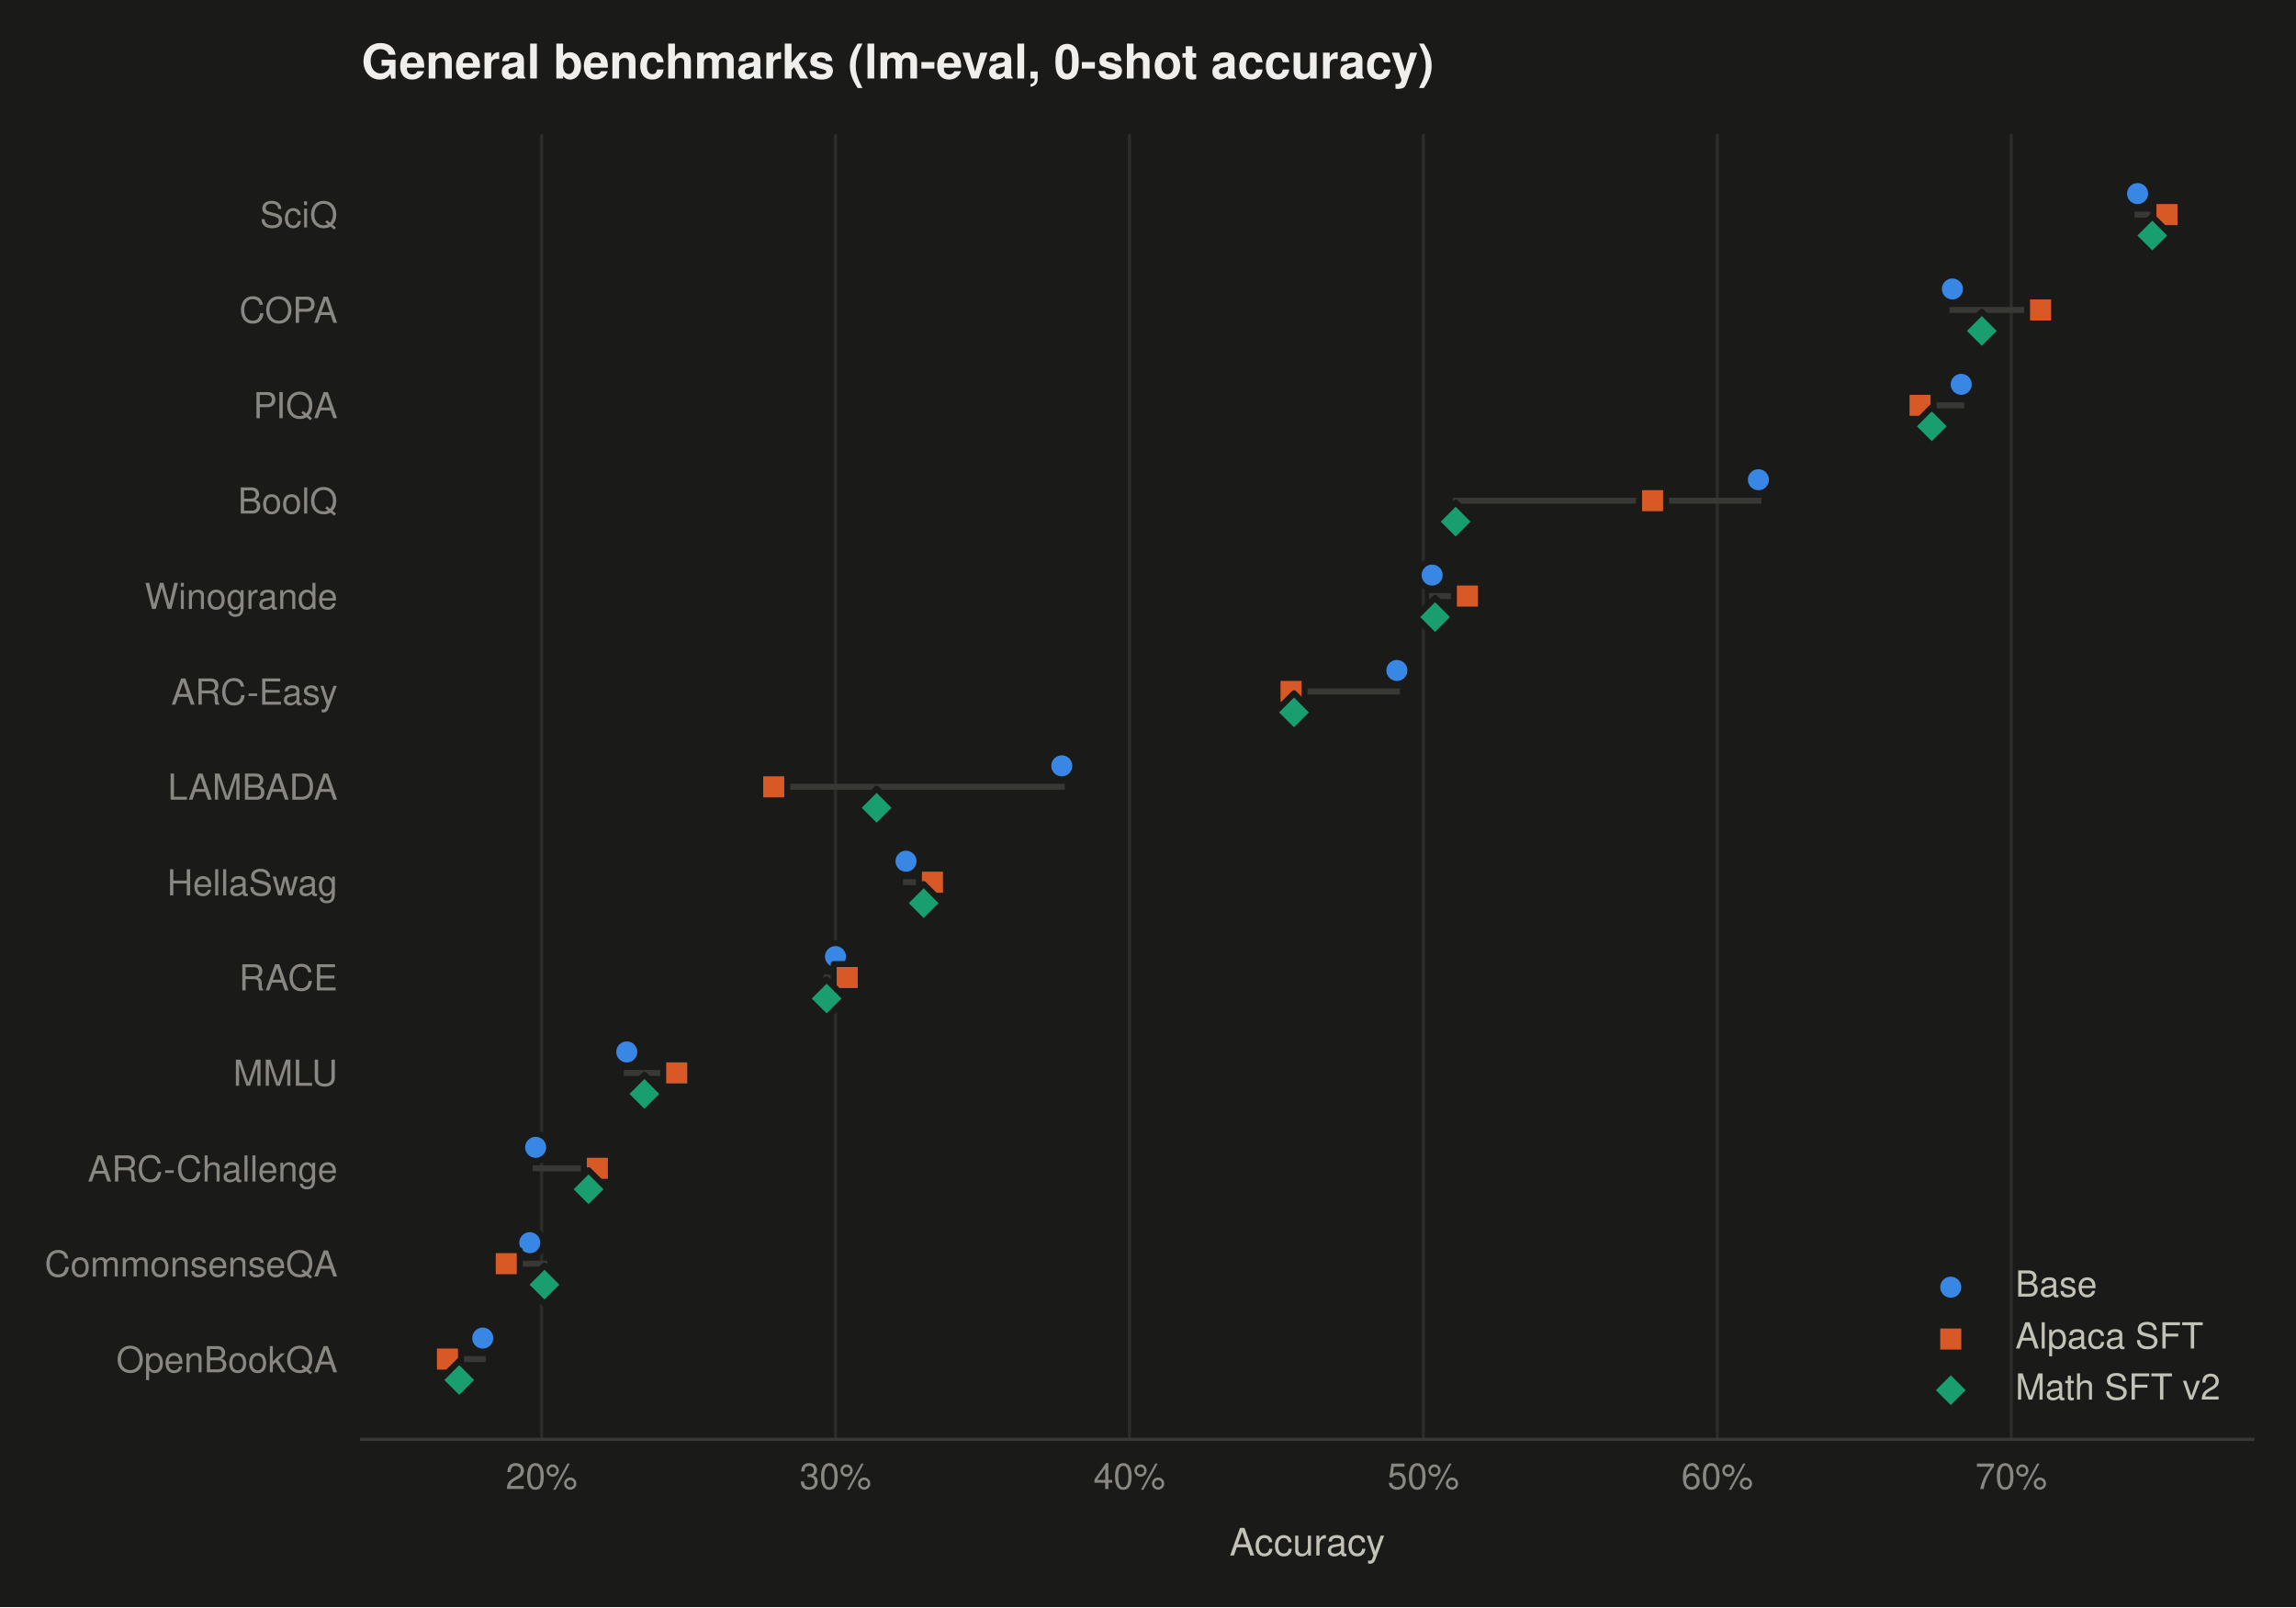
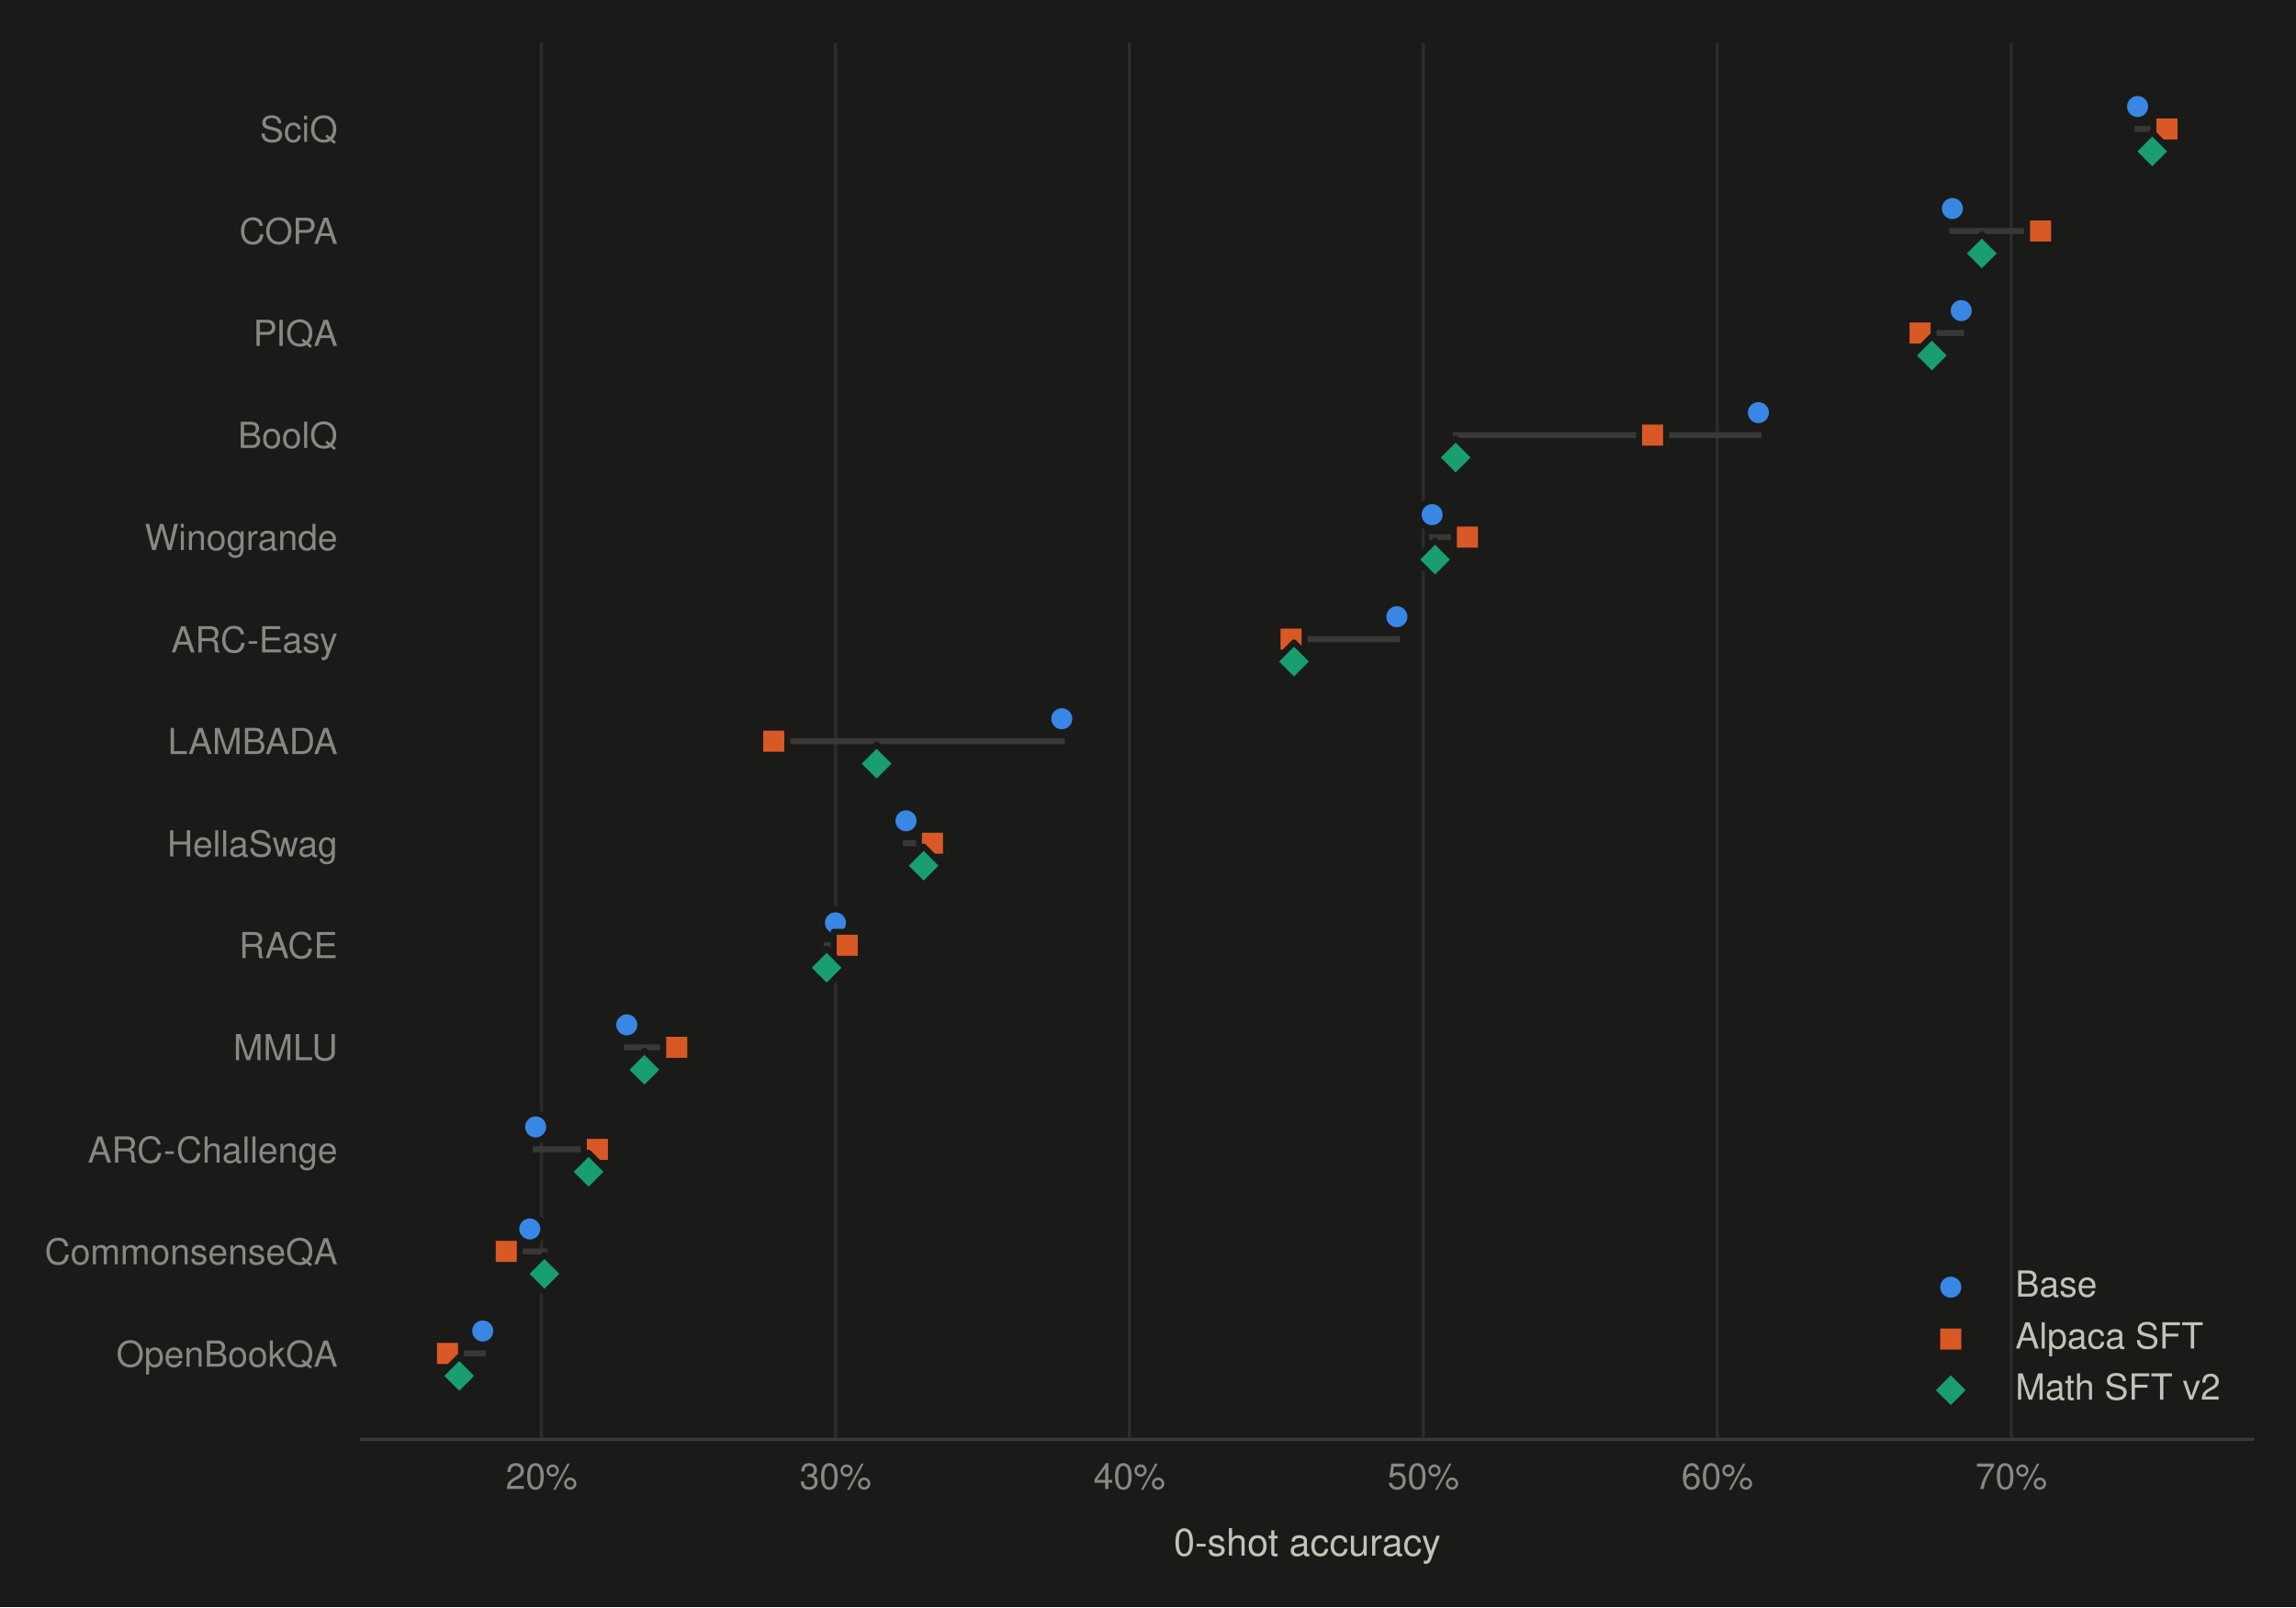
<svg xmlns="http://www.w3.org/2000/svg" xmlns:xlink="http://www.w3.org/1999/xlink" width="576pt" height="403.2pt" viewBox="0 0 576 403.2" version="1.1">
  <defs>
    <style type="text/css">*{stroke-linejoin: round; stroke-linecap: butt}</style>
  </defs>
  <g id="figure_1">
    <g id="patch_1">
      <path d="M 0 403.2  L 576 403.2  L 576 0  L 0 0  z " style="fill: #1a1a19" />
    </g>
    <g id="axes_1">
      <g id="patch_2">
-         <path d="M 90.69 361.12  L 565.2 361.12  L 565.2 33.688  L 90.69 33.688  z " style="fill: #1a1a19" />
+         <path d="M 90.69 361.12  L 565.2 361.12  L 565.2 10.8  L 90.69 10.8  z " style="fill: #1a1a19" />
      </g>
      <g id="matplotlib.axis_1">
        <g id="xtick_1">
          <g id="line2d_1">
-             <path d="M 135.855 361.12  L 135.855 33.688  " clip-path="url(#p98d08eee55)" style="fill: none; stroke: #2c2c2a; stroke-width: 0.8; stroke-linecap: square" />
+             <path d="M 135.855 361.12  L 135.855 10.8  " clip-path="url(#p9cccd57ba3)" style="fill: none; stroke: #2c2c2a; stroke-width: 0.8; stroke-linecap: square" />
          </g>
          <g id="line2d_2" />
          <g id="text_1">
            <text style="font-size: 9px; font-family: 'Helvetica', 'Arial', 'DejaVu Sans'; text-anchor: middle; fill: #898781" x="135.855" y="373.576" transform="rotate(-0 135.8551 373.5761)">20%</text>
          </g>
        </g>
        <g id="xtick_2">
          <g id="line2d_3">
-             <path d="M 209.594 361.12  L 209.594 33.688  " clip-path="url(#p98d08eee55)" style="fill: none; stroke: #2c2c2a; stroke-width: 0.8; stroke-linecap: square" />
+             <path d="M 209.594 361.12  L 209.594 10.8  " clip-path="url(#p9cccd57ba3)" style="fill: none; stroke: #2c2c2a; stroke-width: 0.8; stroke-linecap: square" />
          </g>
          <g id="line2d_4" />
          <g id="text_2">
            <text style="font-size: 9px; font-family: 'Helvetica', 'Arial', 'DejaVu Sans'; text-anchor: middle; fill: #898781" x="209.594" y="373.576" transform="rotate(-0 209.594 373.5761)">30%</text>
          </g>
        </g>
        <g id="xtick_3">
          <g id="line2d_5">
-             <path d="M 283.333 361.12  L 283.333 33.688  " clip-path="url(#p98d08eee55)" style="fill: none; stroke: #2c2c2a; stroke-width: 0.8; stroke-linecap: square" />
+             <path d="M 283.333 361.12  L 283.333 10.8  " clip-path="url(#p9cccd57ba3)" style="fill: none; stroke: #2c2c2a; stroke-width: 0.8; stroke-linecap: square" />
          </g>
          <g id="line2d_6" />
          <g id="text_3">
            <text style="font-size: 9px; font-family: 'Helvetica', 'Arial', 'DejaVu Sans'; text-anchor: middle; fill: #898781" x="283.333" y="373.576" transform="rotate(-0 283.3329 373.5761)">40%</text>
          </g>
        </g>
        <g id="xtick_4">
          <g id="line2d_7">
-             <path d="M 357.072 361.12  L 357.072 33.688  " clip-path="url(#p98d08eee55)" style="fill: none; stroke: #2c2c2a; stroke-width: 0.8; stroke-linecap: square" />
+             <path d="M 357.072 361.12  L 357.072 10.8  " clip-path="url(#p9cccd57ba3)" style="fill: none; stroke: #2c2c2a; stroke-width: 0.8; stroke-linecap: square" />
          </g>
          <g id="line2d_8" />
          <g id="text_4">
            <text style="font-size: 9px; font-family: 'Helvetica', 'Arial', 'DejaVu Sans'; text-anchor: middle; fill: #898781" x="357.072" y="373.576" transform="rotate(-0 357.0719 373.5761)">50%</text>
          </g>
        </g>
        <g id="xtick_5">
          <g id="line2d_9">
-             <path d="M 430.811 361.12  L 430.811 33.688  " clip-path="url(#p98d08eee55)" style="fill: none; stroke: #2c2c2a; stroke-width: 0.8; stroke-linecap: square" />
+             <path d="M 430.811 361.12  L 430.811 10.8  " clip-path="url(#p9cccd57ba3)" style="fill: none; stroke: #2c2c2a; stroke-width: 0.8; stroke-linecap: square" />
          </g>
          <g id="line2d_10" />
          <g id="text_5">
            <text style="font-size: 9px; font-family: 'Helvetica', 'Arial', 'DejaVu Sans'; text-anchor: middle; fill: #898781" x="430.811" y="373.576" transform="rotate(-0 430.8108 373.5761)">60%</text>
          </g>
        </g>
        <g id="xtick_6">
          <g id="line2d_11">
-             <path d="M 504.55 361.12  L 504.55 33.688  " clip-path="url(#p98d08eee55)" style="fill: none; stroke: #2c2c2a; stroke-width: 0.8; stroke-linecap: square" />
+             <path d="M 504.55 361.12  L 504.55 10.8  " clip-path="url(#p9cccd57ba3)" style="fill: none; stroke: #2c2c2a; stroke-width: 0.8; stroke-linecap: square" />
          </g>
          <g id="line2d_12" />
          <g id="text_6">
            <text style="font-size: 9px; font-family: 'Helvetica', 'Arial', 'DejaVu Sans'; text-anchor: middle; fill: #898781" x="504.55" y="373.576" transform="rotate(-0 504.5497 373.5761)">70%</text>
          </g>
        </g>
        <g id="text_7">
-           <text style="font-size: 9.5px; font-family: 'Helvetica', 'Arial', 'DejaVu Sans'; text-anchor: middle; fill: #c3c2b7" x="327.945" y="390.267" transform="rotate(-0 327.945 390.2668)">Accuracy</text>
+           <text style="font-size: 9.5px; font-family: 'Helvetica', 'Arial', 'DejaVu Sans'; text-anchor: middle; fill: #c3c2b7" x="327.945" y="390.289" transform="rotate(-0 327.945 390.2891)">0-shot accuracy</text>
        </g>
      </g>
      <g id="matplotlib.axis_2">
        <g id="ytick_1">
          <g id="line2d_13" />
          <g id="text_8">
-             <text style="font-size: 9px; font-family: 'Helvetica', 'Arial', 'DejaVu Sans'; text-anchor: end; fill: #898781" x="84.69" y="57.063" transform="rotate(-0 84.69 57.06303)">SciQ</text>
+             <text style="font-size: 9px; font-family: 'Helvetica', 'Arial', 'DejaVu Sans'; text-anchor: end; fill: #898781" x="84.69" y="35.584" transform="rotate(-0 84.69 35.58384)">SciQ</text>
          </g>
        </g>
        <g id="ytick_2">
          <g id="line2d_14" />
          <g id="text_9">
-             <text style="font-size: 9px; font-family: 'Helvetica', 'Arial', 'DejaVu Sans'; text-anchor: end; fill: #898781" x="84.69" y="80.991" transform="rotate(-0 84.69 80.99116)">COPA</text>
+             <text style="font-size: 9px; font-family: 'Helvetica', 'Arial', 'DejaVu Sans'; text-anchor: end; fill: #898781" x="84.69" y="61.185" transform="rotate(-0 84.69 61.18454)">COPA</text>
          </g>
        </g>
        <g id="ytick_3">
          <g id="line2d_15" />
          <g id="text_10">
-             <text style="font-size: 9px; font-family: 'Helvetica', 'Arial', 'DejaVu Sans'; text-anchor: end; fill: #898781" x="84.69" y="104.919" transform="rotate(-0 84.69 104.9193)">PIQA</text>
+             <text style="font-size: 9px; font-family: 'Helvetica', 'Arial', 'DejaVu Sans'; text-anchor: end; fill: #898781" x="84.69" y="86.785" transform="rotate(-0 84.69 86.78524)">PIQA</text>
          </g>
        </g>
        <g id="ytick_4">
          <g id="line2d_16" />
          <g id="text_11">
-             <text style="font-size: 9px; font-family: 'Helvetica', 'Arial', 'DejaVu Sans'; text-anchor: end; fill: #898781" x="84.69" y="128.847" transform="rotate(-0 84.69 128.8474)">BoolQ</text>
+             <text style="font-size: 9px; font-family: 'Helvetica', 'Arial', 'DejaVu Sans'; text-anchor: end; fill: #898781" x="84.69" y="112.386" transform="rotate(-0 84.69 112.3859)">BoolQ</text>
          </g>
        </g>
        <g id="ytick_5">
          <g id="line2d_17" />
          <g id="text_12">
-             <text style="font-size: 9px; font-family: 'Helvetica', 'Arial', 'DejaVu Sans'; text-anchor: end; fill: #898781" x="84.69" y="152.786" transform="rotate(-0 84.69 152.7861)">Winogrande</text>
+             <text style="font-size: 9px; font-family: 'Helvetica', 'Arial', 'DejaVu Sans'; text-anchor: end; fill: #898781" x="84.69" y="137.997" transform="rotate(-0 84.69 137.9972)">Winogrande</text>
          </g>
        </g>
        <g id="ytick_6">
          <g id="line2d_18" />
          <g id="text_13">
-             <text style="font-size: 9px; font-family: 'Helvetica', 'Arial', 'DejaVu Sans'; text-anchor: end; fill: #898781" x="84.69" y="176.792" transform="rotate(-0 84.69 176.7916)">ARC-Easy</text>
+             <text style="font-size: 9px; font-family: 'Helvetica', 'Arial', 'DejaVu Sans'; text-anchor: end; fill: #898781" x="84.69" y="163.675" transform="rotate(-0 84.69 163.6752)">ARC-Easy</text>
          </g>
        </g>
        <g id="ytick_7">
          <g id="line2d_19" />
          <g id="text_14">
-             <text style="font-size: 9px; font-family: 'Helvetica', 'Arial', 'DejaVu Sans'; text-anchor: end; fill: #898781" x="84.69" y="200.632" transform="rotate(-0 84.69 200.6318)">LAMBADA</text>
+             <text style="font-size: 9px; font-family: 'Helvetica', 'Arial', 'DejaVu Sans'; text-anchor: end; fill: #898781" x="84.69" y="189.188" transform="rotate(-0 84.69 189.188)">LAMBADA</text>
          </g>
        </g>
        <g id="ytick_8">
          <g id="line2d_20" />
          <g id="text_15">
-             <text style="font-size: 9px; font-family: 'Helvetica', 'Arial', 'DejaVu Sans'; text-anchor: end; fill: #898781" x="84.69" y="224.648" transform="rotate(-0 84.69 224.6478)">HellaSwag</text>
+             <text style="font-size: 9px; font-family: 'Helvetica', 'Arial', 'DejaVu Sans'; text-anchor: end; fill: #898781" x="84.69" y="214.877" transform="rotate(-0 84.69 214.8766)">HellaSwag</text>
          </g>
        </g>
        <g id="ytick_9">
          <g id="line2d_21" />
          <g id="text_16">
-             <text style="font-size: 9px; font-family: 'Helvetica', 'Arial', 'DejaVu Sans'; text-anchor: end; fill: #898781" x="84.69" y="248.488" transform="rotate(-0 84.69 248.4881)">RACE</text>
+             <text style="font-size: 9px; font-family: 'Helvetica', 'Arial', 'DejaVu Sans'; text-anchor: end; fill: #898781" x="84.69" y="240.389" transform="rotate(-0 84.69 240.3895)">RACE</text>
          </g>
        </g>
        <g id="ytick_10">
          <g id="line2d_22" />
          <g id="text_17">
-             <text style="font-size: 9px; font-family: 'Helvetica', 'Arial', 'DejaVu Sans'; text-anchor: end; fill: #898781" x="84.69" y="272.416" transform="rotate(-0 84.69 272.4162)">MMLU</text>
+             <text style="font-size: 9px; font-family: 'Helvetica', 'Arial', 'DejaVu Sans'; text-anchor: end; fill: #898781" x="84.69" y="265.99" transform="rotate(-0 84.69 265.9902)">MMLU</text>
          </g>
        </g>
        <g id="ytick_11">
          <g id="line2d_23" />
          <g id="text_18">
-             <text style="font-size: 9px; font-family: 'Helvetica', 'Arial', 'DejaVu Sans'; text-anchor: end; fill: #898781" x="84.69" y="296.432" transform="rotate(-0 84.69 296.4322)">ARC-Challenge</text>
+             <text style="font-size: 9px; font-family: 'Helvetica', 'Arial', 'DejaVu Sans'; text-anchor: end; fill: #898781" x="84.69" y="291.679" transform="rotate(-0 84.69 291.6787)">ARC-Challenge</text>
          </g>
        </g>
        <g id="ytick_12">
          <g id="line2d_24" />
          <g id="text_19">
-             <text style="font-size: 9px; font-family: 'Helvetica', 'Arial', 'DejaVu Sans'; text-anchor: end; fill: #898781" x="84.69" y="320.272" transform="rotate(-0 84.69 320.2724)">CommonsenseQA</text>
+             <text style="font-size: 9px; font-family: 'Helvetica', 'Arial', 'DejaVu Sans'; text-anchor: end; fill: #898781" x="84.69" y="317.192" transform="rotate(-0 84.69 317.1916)">CommonsenseQA</text>
          </g>
        </g>
        <g id="ytick_13">
          <g id="line2d_25" />
          <g id="text_20">
-             <text style="font-size: 9px; font-family: 'Helvetica', 'Arial', 'DejaVu Sans'; text-anchor: end; fill: #898781" x="84.69" y="344.288" transform="rotate(-0 84.69 344.2885)">OpenBookQA</text>
+             <text style="font-size: 9px; font-family: 'Helvetica', 'Arial', 'DejaVu Sans'; text-anchor: end; fill: #898781" x="84.69" y="342.88" transform="rotate(-0 84.69 342.8801)">OpenBookQA</text>
          </g>
        </g>
      </g>
      <g id="line2d_26">
-         <path d="M 536.257 53.835  L 543.631 53.835  " clip-path="url(#p98d08eee55)" style="fill: none; stroke: #383835; stroke-width: 1.5; stroke-linecap: square" />
+         <path d="M 536.257 32.356  L 543.631 32.356  " clip-path="url(#p9cccd57ba3)" style="fill: none; stroke: #383835; stroke-width: 1.5; stroke-linecap: square" />
      </g>
      <g id="line2d_27">
-         <path d="M 489.802 77.763  L 511.924 77.763  " clip-path="url(#p98d08eee55)" style="fill: none; stroke: #383835; stroke-width: 1.5; stroke-linecap: square" />
+         <path d="M 489.802 57.956  L 511.924 57.956  " clip-path="url(#p9cccd57ba3)" style="fill: none; stroke: #383835; stroke-width: 1.5; stroke-linecap: square" />
      </g>
      <g id="line2d_28">
-         <path d="M 481.691 101.691  L 492.014 101.691  " clip-path="url(#p98d08eee55)" style="fill: none; stroke: #383835; stroke-width: 1.5; stroke-linecap: square" />
+         <path d="M 481.691 83.557  L 492.014 83.557  " clip-path="url(#p9cccd57ba3)" style="fill: none; stroke: #383835; stroke-width: 1.5; stroke-linecap: square" />
      </g>
      <g id="line2d_29">
-         <path d="M 365.183 125.619  L 441.134 125.619  " clip-path="url(#p98d08eee55)" style="fill: none; stroke: #383835; stroke-width: 1.5; stroke-linecap: square" />
+         <path d="M 365.183 109.158  L 441.134 109.158  " clip-path="url(#p9cccd57ba3)" style="fill: none; stroke: #383835; stroke-width: 1.5; stroke-linecap: square" />
      </g>
      <g id="line2d_30">
-         <path d="M 359.284 149.547  L 368.133 149.547  " clip-path="url(#p98d08eee55)" style="fill: none; stroke: #383835; stroke-width: 1.5; stroke-linecap: square" />
+         <path d="M 359.284 134.759  L 368.133 134.759  " clip-path="url(#p9cccd57ba3)" style="fill: none; stroke: #383835; stroke-width: 1.5; stroke-linecap: square" />
      </g>
      <g id="line2d_31">
-         <path d="M 323.889 173.476  L 350.435 173.476  " clip-path="url(#p98d08eee55)" style="fill: none; stroke: #383835; stroke-width: 1.5; stroke-linecap: square" />
+         <path d="M 323.889 160.359  L 350.435 160.359  " clip-path="url(#p9cccd57ba3)" style="fill: none; stroke: #383835; stroke-width: 1.5; stroke-linecap: square" />
      </g>
      <g id="line2d_32">
-         <path d="M 194.109 197.404  L 266.373 197.404  " clip-path="url(#p98d08eee55)" style="fill: none; stroke: #383835; stroke-width: 1.5; stroke-linecap: square" />
+         <path d="M 194.109 185.96  L 266.373 185.96  " clip-path="url(#p9cccd57ba3)" style="fill: none; stroke: #383835; stroke-width: 1.5; stroke-linecap: square" />
      </g>
      <g id="line2d_33">
-         <path d="M 227.291 221.332  L 233.928 221.332  " clip-path="url(#p98d08eee55)" style="fill: none; stroke: #383835; stroke-width: 1.5; stroke-linecap: square" />
+         <path d="M 227.291 211.561  L 233.928 211.561  " clip-path="url(#p9cccd57ba3)" style="fill: none; stroke: #383835; stroke-width: 1.5; stroke-linecap: square" />
      </g>
      <g id="line2d_34">
-         <path d="M 207.382 245.26  L 212.544 245.26  " clip-path="url(#p98d08eee55)" style="fill: none; stroke: #383835; stroke-width: 1.5; stroke-linecap: square" />
+         <path d="M 207.382 237.161  L 212.544 237.161  " clip-path="url(#p9cccd57ba3)" style="fill: none; stroke: #383835; stroke-width: 1.5; stroke-linecap: square" />
      </g>
      <g id="line2d_35">
-         <path d="M 157.239 269.188  L 169.775 269.188  " clip-path="url(#p98d08eee55)" style="fill: none; stroke: #383835; stroke-width: 1.5; stroke-linecap: square" />
+         <path d="M 157.239 262.762  L 169.775 262.762  " clip-path="url(#p9cccd57ba3)" style="fill: none; stroke: #383835; stroke-width: 1.5; stroke-linecap: square" />
      </g>
      <g id="line2d_36">
-         <path d="M 134.38 293.116  L 149.865 293.116  " clip-path="url(#p98d08eee55)" style="fill: none; stroke: #383835; stroke-width: 1.5; stroke-linecap: square" />
+         <path d="M 134.38 288.363  L 149.865 288.363  " clip-path="url(#p9cccd57ba3)" style="fill: none; stroke: #383835; stroke-width: 1.5; stroke-linecap: square" />
      </g>
      <g id="line2d_37">
-         <path d="M 127.006 317.044  L 136.592 317.044  " clip-path="url(#p98d08eee55)" style="fill: none; stroke: #383835; stroke-width: 1.5; stroke-linecap: square" />
+         <path d="M 127.006 313.964  L 136.592 313.964  " clip-path="url(#p9cccd57ba3)" style="fill: none; stroke: #383835; stroke-width: 1.5; stroke-linecap: square" />
      </g>
      <g id="line2d_38">
-         <path d="M 112.259 340.973  L 121.107 340.973  " clip-path="url(#p98d08eee55)" style="fill: none; stroke: #383835; stroke-width: 1.5; stroke-linecap: square" />
+         <path d="M 112.259 339.564  L 121.107 339.564  " clip-path="url(#p9cccd57ba3)" style="fill: none; stroke: #383835; stroke-width: 1.5; stroke-linecap: square" />
      </g>
      <g id="patch_3">
        <path d="M 90.69 361.12  L 565.2 361.12  " style="fill: none; stroke: #383835; stroke-width: 0.8; stroke-linejoin: miter; stroke-linecap: square" />
      </g>
      <g id="PathCollection_1">
        <defs>
-           <path id="m1034342533" d="M 0 3.391  C 0.899 3.391 1.762 3.034 2.398 2.398  C 3.034 1.762 3.391 0.899 3.391 0  C 3.391 -0.899 3.034 -1.762 2.398 -2.398  C 1.762 -3.034 0.899 -3.391 0 -3.391  C -0.899 -3.391 -1.762 -3.034 -2.398 -2.398  C -3.034 -1.762 -3.391 -0.899 -3.391 0  C -3.391 0.899 -3.034 1.762 -2.398 2.398  C -1.762 3.034 -0.899 3.391 0 3.391  z " style="stroke: #1a1a19; stroke-width: 1.5" />
+           <path id="me12a7587fc" d="M 0 3.391  C 0.899 3.391 1.762 3.034 2.398 2.398  C 3.034 1.762 3.391 0.899 3.391 0  C 3.391 -0.899 3.034 -1.762 2.398 -2.398  C 1.762 -3.034 0.899 -3.391 0 -3.391  C -0.899 -3.391 -1.762 -3.034 -2.398 -2.398  C -3.034 -1.762 -3.391 -0.899 -3.391 0  C -3.391 0.899 -3.034 1.762 -2.398 2.398  C -1.762 3.034 -0.899 3.391 0 3.391  z " style="stroke: #1a1a19; stroke-width: 1.5" />
        </defs>
-         <g clip-path="url(#p98d08eee55)">
-           <use xlink:href="#m1034342533" x="536.257" y="48.571" style="fill: #3987e5; stroke: #1a1a19; stroke-width: 1.5" />
-           <use xlink:href="#m1034342533" x="489.802" y="72.499" style="fill: #3987e5; stroke: #1a1a19; stroke-width: 1.5" />
-           <use xlink:href="#m1034342533" x="492.014" y="96.427" style="fill: #3987e5; stroke: #1a1a19; stroke-width: 1.5" />
-           <use xlink:href="#m1034342533" x="441.134" y="120.355" style="fill: #3987e5; stroke: #1a1a19; stroke-width: 1.5" />
-           <use xlink:href="#m1034342533" x="359.284" y="144.283" style="fill: #3987e5; stroke: #1a1a19; stroke-width: 1.5" />
-           <use xlink:href="#m1034342533" x="350.435" y="168.211" style="fill: #3987e5; stroke: #1a1a19; stroke-width: 1.5" />
-           <use xlink:href="#m1034342533" x="266.373" y="192.14" style="fill: #3987e5; stroke: #1a1a19; stroke-width: 1.5" />
-           <use xlink:href="#m1034342533" x="227.291" y="216.068" style="fill: #3987e5; stroke: #1a1a19; stroke-width: 1.5" />
-           <use xlink:href="#m1034342533" x="209.594" y="239.996" style="fill: #3987e5; stroke: #1a1a19; stroke-width: 1.5" />
-           <use xlink:href="#m1034342533" x="157.239" y="263.924" style="fill: #3987e5; stroke: #1a1a19; stroke-width: 1.5" />
-           <use xlink:href="#m1034342533" x="134.38" y="287.852" style="fill: #3987e5; stroke: #1a1a19; stroke-width: 1.5" />
-           <use xlink:href="#m1034342533" x="132.906" y="311.78" style="fill: #3987e5; stroke: #1a1a19; stroke-width: 1.5" />
-           <use xlink:href="#m1034342533" x="121.107" y="335.708" style="fill: #3987e5; stroke: #1a1a19; stroke-width: 1.5" />
+         <g clip-path="url(#p9cccd57ba3)">
+           <use xlink:href="#me12a7587fc" x="536.257" y="26.724" style="fill: #3987e5; stroke: #1a1a19; stroke-width: 1.5" />
+           <use xlink:href="#me12a7587fc" x="489.802" y="52.324" style="fill: #3987e5; stroke: #1a1a19; stroke-width: 1.5" />
+           <use xlink:href="#me12a7587fc" x="492.014" y="77.925" style="fill: #3987e5; stroke: #1a1a19; stroke-width: 1.5" />
+           <use xlink:href="#me12a7587fc" x="441.134" y="103.526" style="fill: #3987e5; stroke: #1a1a19; stroke-width: 1.5" />
+           <use xlink:href="#me12a7587fc" x="359.284" y="129.126" style="fill: #3987e5; stroke: #1a1a19; stroke-width: 1.5" />
+           <use xlink:href="#me12a7587fc" x="350.435" y="154.727" style="fill: #3987e5; stroke: #1a1a19; stroke-width: 1.5" />
+           <use xlink:href="#me12a7587fc" x="266.373" y="180.328" style="fill: #3987e5; stroke: #1a1a19; stroke-width: 1.5" />
+           <use xlink:href="#me12a7587fc" x="227.291" y="205.929" style="fill: #3987e5; stroke: #1a1a19; stroke-width: 1.5" />
+           <use xlink:href="#me12a7587fc" x="209.594" y="231.529" style="fill: #3987e5; stroke: #1a1a19; stroke-width: 1.5" />
+           <use xlink:href="#me12a7587fc" x="157.239" y="257.13" style="fill: #3987e5; stroke: #1a1a19; stroke-width: 1.5" />
+           <use xlink:href="#me12a7587fc" x="134.38" y="282.731" style="fill: #3987e5; stroke: #1a1a19; stroke-width: 1.5" />
+           <use xlink:href="#me12a7587fc" x="132.906" y="308.331" style="fill: #3987e5; stroke: #1a1a19; stroke-width: 1.5" />
+           <use xlink:href="#me12a7587fc" x="121.107" y="333.932" style="fill: #3987e5; stroke: #1a1a19; stroke-width: 1.5" />
        </g>
      </g>
      <g id="PathCollection_2">
        <defs>
-           <path id="ma66e2ad9e1" d="M -3.391 3.391  L 3.391 3.391  L 3.391 -3.391  L -3.391 -3.391  z " style="stroke: #1a1a19; stroke-width: 1.5" />
+           <path id="mc54e806ffe" d="M -3.391 3.391  L 3.391 3.391  L 3.391 -3.391  L -3.391 -3.391  z " style="stroke: #1a1a19; stroke-width: 1.5" />
        </defs>
-         <g clip-path="url(#p98d08eee55)">
-           <use xlink:href="#ma66e2ad9e1" x="543.631" y="53.835" style="fill: #d95926; stroke: #1a1a19; stroke-width: 1.5" />
-           <use xlink:href="#ma66e2ad9e1" x="511.924" y="77.763" style="fill: #d95926; stroke: #1a1a19; stroke-width: 1.5" />
-           <use xlink:href="#ma66e2ad9e1" x="481.691" y="101.691" style="fill: #d95926; stroke: #1a1a19; stroke-width: 1.5" />
-           <use xlink:href="#ma66e2ad9e1" x="414.588" y="125.619" style="fill: #d95926; stroke: #1a1a19; stroke-width: 1.5" />
-           <use xlink:href="#ma66e2ad9e1" x="368.133" y="149.547" style="fill: #d95926; stroke: #1a1a19; stroke-width: 1.5" />
-           <use xlink:href="#ma66e2ad9e1" x="323.889" y="173.476" style="fill: #d95926; stroke: #1a1a19; stroke-width: 1.5" />
-           <use xlink:href="#ma66e2ad9e1" x="194.109" y="197.404" style="fill: #d95926; stroke: #1a1a19; stroke-width: 1.5" />
-           <use xlink:href="#ma66e2ad9e1" x="233.928" y="221.332" style="fill: #d95926; stroke: #1a1a19; stroke-width: 1.5" />
-           <use xlink:href="#ma66e2ad9e1" x="212.544" y="245.26" style="fill: #d95926; stroke: #1a1a19; stroke-width: 1.5" />
-           <use xlink:href="#ma66e2ad9e1" x="169.775" y="269.188" style="fill: #d95926; stroke: #1a1a19; stroke-width: 1.5" />
-           <use xlink:href="#ma66e2ad9e1" x="149.865" y="293.116" style="fill: #d95926; stroke: #1a1a19; stroke-width: 1.5" />
-           <use xlink:href="#ma66e2ad9e1" x="127.006" y="317.044" style="fill: #d95926; stroke: #1a1a19; stroke-width: 1.5" />
-           <use xlink:href="#ma66e2ad9e1" x="112.259" y="340.973" style="fill: #d95926; stroke: #1a1a19; stroke-width: 1.5" />
+         <g clip-path="url(#p9cccd57ba3)">
+           <use xlink:href="#mc54e806ffe" x="543.631" y="32.356" style="fill: #d95926; stroke: #1a1a19; stroke-width: 1.5" />
+           <use xlink:href="#mc54e806ffe" x="511.924" y="57.956" style="fill: #d95926; stroke: #1a1a19; stroke-width: 1.5" />
+           <use xlink:href="#mc54e806ffe" x="481.691" y="83.557" style="fill: #d95926; stroke: #1a1a19; stroke-width: 1.5" />
+           <use xlink:href="#mc54e806ffe" x="414.588" y="109.158" style="fill: #d95926; stroke: #1a1a19; stroke-width: 1.5" />
+           <use xlink:href="#mc54e806ffe" x="368.133" y="134.759" style="fill: #d95926; stroke: #1a1a19; stroke-width: 1.5" />
+           <use xlink:href="#mc54e806ffe" x="323.889" y="160.359" style="fill: #d95926; stroke: #1a1a19; stroke-width: 1.5" />
+           <use xlink:href="#mc54e806ffe" x="194.109" y="185.96" style="fill: #d95926; stroke: #1a1a19; stroke-width: 1.5" />
+           <use xlink:href="#mc54e806ffe" x="233.928" y="211.561" style="fill: #d95926; stroke: #1a1a19; stroke-width: 1.5" />
+           <use xlink:href="#mc54e806ffe" x="212.544" y="237.161" style="fill: #d95926; stroke: #1a1a19; stroke-width: 1.5" />
+           <use xlink:href="#mc54e806ffe" x="169.775" y="262.762" style="fill: #d95926; stroke: #1a1a19; stroke-width: 1.5" />
+           <use xlink:href="#mc54e806ffe" x="149.865" y="288.363" style="fill: #d95926; stroke: #1a1a19; stroke-width: 1.5" />
+           <use xlink:href="#mc54e806ffe" x="127.006" y="313.964" style="fill: #d95926; stroke: #1a1a19; stroke-width: 1.5" />
+           <use xlink:href="#mc54e806ffe" x="112.259" y="339.564" style="fill: #d95926; stroke: #1a1a19; stroke-width: 1.5" />
        </g>
      </g>
      <g id="PathCollection_3">
        <defs>
-           <path id="me7fa985eb1" d="M -0 4.796  L 4.796 0  L 0 -4.796  L -4.796 -0  z " style="stroke: #1a1a19; stroke-width: 1.5" />
+           <path id="m1ef0b3b770" d="M -0 4.796  L 4.796 0  L 0 -4.796  L -4.796 -0  z " style="stroke: #1a1a19; stroke-width: 1.5" />
        </defs>
-         <g clip-path="url(#p98d08eee55)">
-           <use xlink:href="#me7fa985eb1" x="539.944" y="59.099" style="fill: #199e70; stroke: #1a1a19; stroke-width: 1.5" />
-           <use xlink:href="#me7fa985eb1" x="497.176" y="83.027" style="fill: #199e70; stroke: #1a1a19; stroke-width: 1.5" />
-           <use xlink:href="#me7fa985eb1" x="484.64" y="106.955" style="fill: #199e70; stroke: #1a1a19; stroke-width: 1.5" />
-           <use xlink:href="#me7fa985eb1" x="365.183" y="130.884" style="fill: #199e70; stroke: #1a1a19; stroke-width: 1.5" />
-           <use xlink:href="#me7fa985eb1" x="360.021" y="154.812" style="fill: #199e70; stroke: #1a1a19; stroke-width: 1.5" />
-           <use xlink:href="#me7fa985eb1" x="324.627" y="178.74" style="fill: #199e70; stroke: #1a1a19; stroke-width: 1.5" />
-           <use xlink:href="#me7fa985eb1" x="219.917" y="202.668" style="fill: #199e70; stroke: #1a1a19; stroke-width: 1.5" />
-           <use xlink:href="#me7fa985eb1" x="231.716" y="226.596" style="fill: #199e70; stroke: #1a1a19; stroke-width: 1.5" />
-           <use xlink:href="#me7fa985eb1" x="207.382" y="250.524" style="fill: #199e70; stroke: #1a1a19; stroke-width: 1.5" />
-           <use xlink:href="#me7fa985eb1" x="161.664" y="274.452" style="fill: #199e70; stroke: #1a1a19; stroke-width: 1.5" />
-           <use xlink:href="#me7fa985eb1" x="147.653" y="298.38" style="fill: #199e70; stroke: #1a1a19; stroke-width: 1.5" />
-           <use xlink:href="#me7fa985eb1" x="136.592" y="322.309" style="fill: #199e70; stroke: #1a1a19; stroke-width: 1.5" />
-           <use xlink:href="#me7fa985eb1" x="115.208" y="346.237" style="fill: #199e70; stroke: #1a1a19; stroke-width: 1.5" />
-         </g>
-       </g>
-       <g id="text_21">
-         <text style="font-weight: 700; font-size: 12px; font-family: 'Helvetica', 'Arial', 'DejaVu Sans'; text-anchor: start; fill: #f0efec" x="90.69" y="19.688" transform="rotate(-0 90.69 19.6875)">General benchmarks (lm-eval, 0-shot accuracy)</text>
+         <g clip-path="url(#p9cccd57ba3)">
+           <use xlink:href="#m1ef0b3b770" x="539.944" y="37.988" style="fill: #199e70; stroke: #1a1a19; stroke-width: 1.5" />
+           <use xlink:href="#m1ef0b3b770" x="497.176" y="63.589" style="fill: #199e70; stroke: #1a1a19; stroke-width: 1.5" />
+           <use xlink:href="#m1ef0b3b770" x="484.64" y="89.189" style="fill: #199e70; stroke: #1a1a19; stroke-width: 1.5" />
+           <use xlink:href="#m1ef0b3b770" x="365.183" y="114.79" style="fill: #199e70; stroke: #1a1a19; stroke-width: 1.5" />
+           <use xlink:href="#m1ef0b3b770" x="360.021" y="140.391" style="fill: #199e70; stroke: #1a1a19; stroke-width: 1.5" />
+           <use xlink:href="#m1ef0b3b770" x="324.627" y="165.991" style="fill: #199e70; stroke: #1a1a19; stroke-width: 1.5" />
+           <use xlink:href="#m1ef0b3b770" x="219.917" y="191.592" style="fill: #199e70; stroke: #1a1a19; stroke-width: 1.5" />
+           <use xlink:href="#m1ef0b3b770" x="231.716" y="217.193" style="fill: #199e70; stroke: #1a1a19; stroke-width: 1.5" />
+           <use xlink:href="#m1ef0b3b770" x="207.382" y="242.794" style="fill: #199e70; stroke: #1a1a19; stroke-width: 1.5" />
+           <use xlink:href="#m1ef0b3b770" x="161.664" y="268.394" style="fill: #199e70; stroke: #1a1a19; stroke-width: 1.5" />
+           <use xlink:href="#m1ef0b3b770" x="147.653" y="293.995" style="fill: #199e70; stroke: #1a1a19; stroke-width: 1.5" />
+           <use xlink:href="#m1ef0b3b770" x="136.592" y="319.596" style="fill: #199e70; stroke: #1a1a19; stroke-width: 1.5" />
+           <use xlink:href="#m1ef0b3b770" x="115.208" y="345.196" style="fill: #199e70; stroke: #1a1a19; stroke-width: 1.5" />
+         </g>
      </g>
      <g id="legend_1">
        <g id="PathCollection_4">
          <g>
-             <use xlink:href="#m1034342533" x="489.39" y="322.942" style="fill: #3987e5; stroke: #1a1a19; stroke-width: 1.5" />
-           </g>
-         </g>
-         <g id="text_22">
+             <use xlink:href="#me12a7587fc" x="489.39" y="322.942" style="fill: #3987e5; stroke: #1a1a19; stroke-width: 1.5" />
+           </g>
+         </g>
+         <g id="text_21">
          <text style="font-size: 9px; font-family: 'Helvetica', 'Arial', 'DejaVu Sans'; text-anchor: start; fill: #c3c2b7" x="505.59" y="325.304" transform="rotate(-0 505.5905 325.3042)">Base</text>
        </g>
        <g id="PathCollection_5">
          <g>
-             <use xlink:href="#ma66e2ad9e1" x="489.39" y="335.95" style="fill: #d95926; stroke: #1a1a19; stroke-width: 1.5" />
-           </g>
-         </g>
-         <g id="text_23">
+             <use xlink:href="#mc54e806ffe" x="489.39" y="335.95" style="fill: #d95926; stroke: #1a1a19; stroke-width: 1.5" />
+           </g>
+         </g>
+         <g id="text_22">
          <text style="font-size: 9px; font-family: 'Helvetica', 'Arial', 'DejaVu Sans'; text-anchor: start; fill: #c3c2b7" x="505.59" y="338.312" transform="rotate(-0 505.5905 338.312)">Alpaca SFT</text>
        </g>
        <g id="PathCollection_6">
          <g>
-             <use xlink:href="#me7fa985eb1" x="489.39" y="348.782" style="fill: #199e70; stroke: #1a1a19; stroke-width: 1.5" />
-           </g>
-         </g>
-         <g id="text_24">
+             <use xlink:href="#m1ef0b3b770" x="489.39" y="348.782" style="fill: #199e70; stroke: #1a1a19; stroke-width: 1.5" />
+           </g>
+         </g>
+         <g id="text_23">
          <text style="font-size: 9px; font-family: 'Helvetica', 'Arial', 'DejaVu Sans'; text-anchor: start; fill: #c3c2b7" x="505.59" y="351.144" transform="rotate(-0 505.5905 351.1441)">Math SFT v2</text>
        </g>
      </g>
    </g>
  </g>
  <defs>
-     <clipPath id="p98d08eee55">
-       <rect x="90.69" y="33.688" width="474.51" height="327.433" />
+     <clipPath id="p9cccd57ba3">
+       <rect x="90.69" y="10.8" width="474.51" height="350.32" />
    </clipPath>
  </defs>
</svg>
